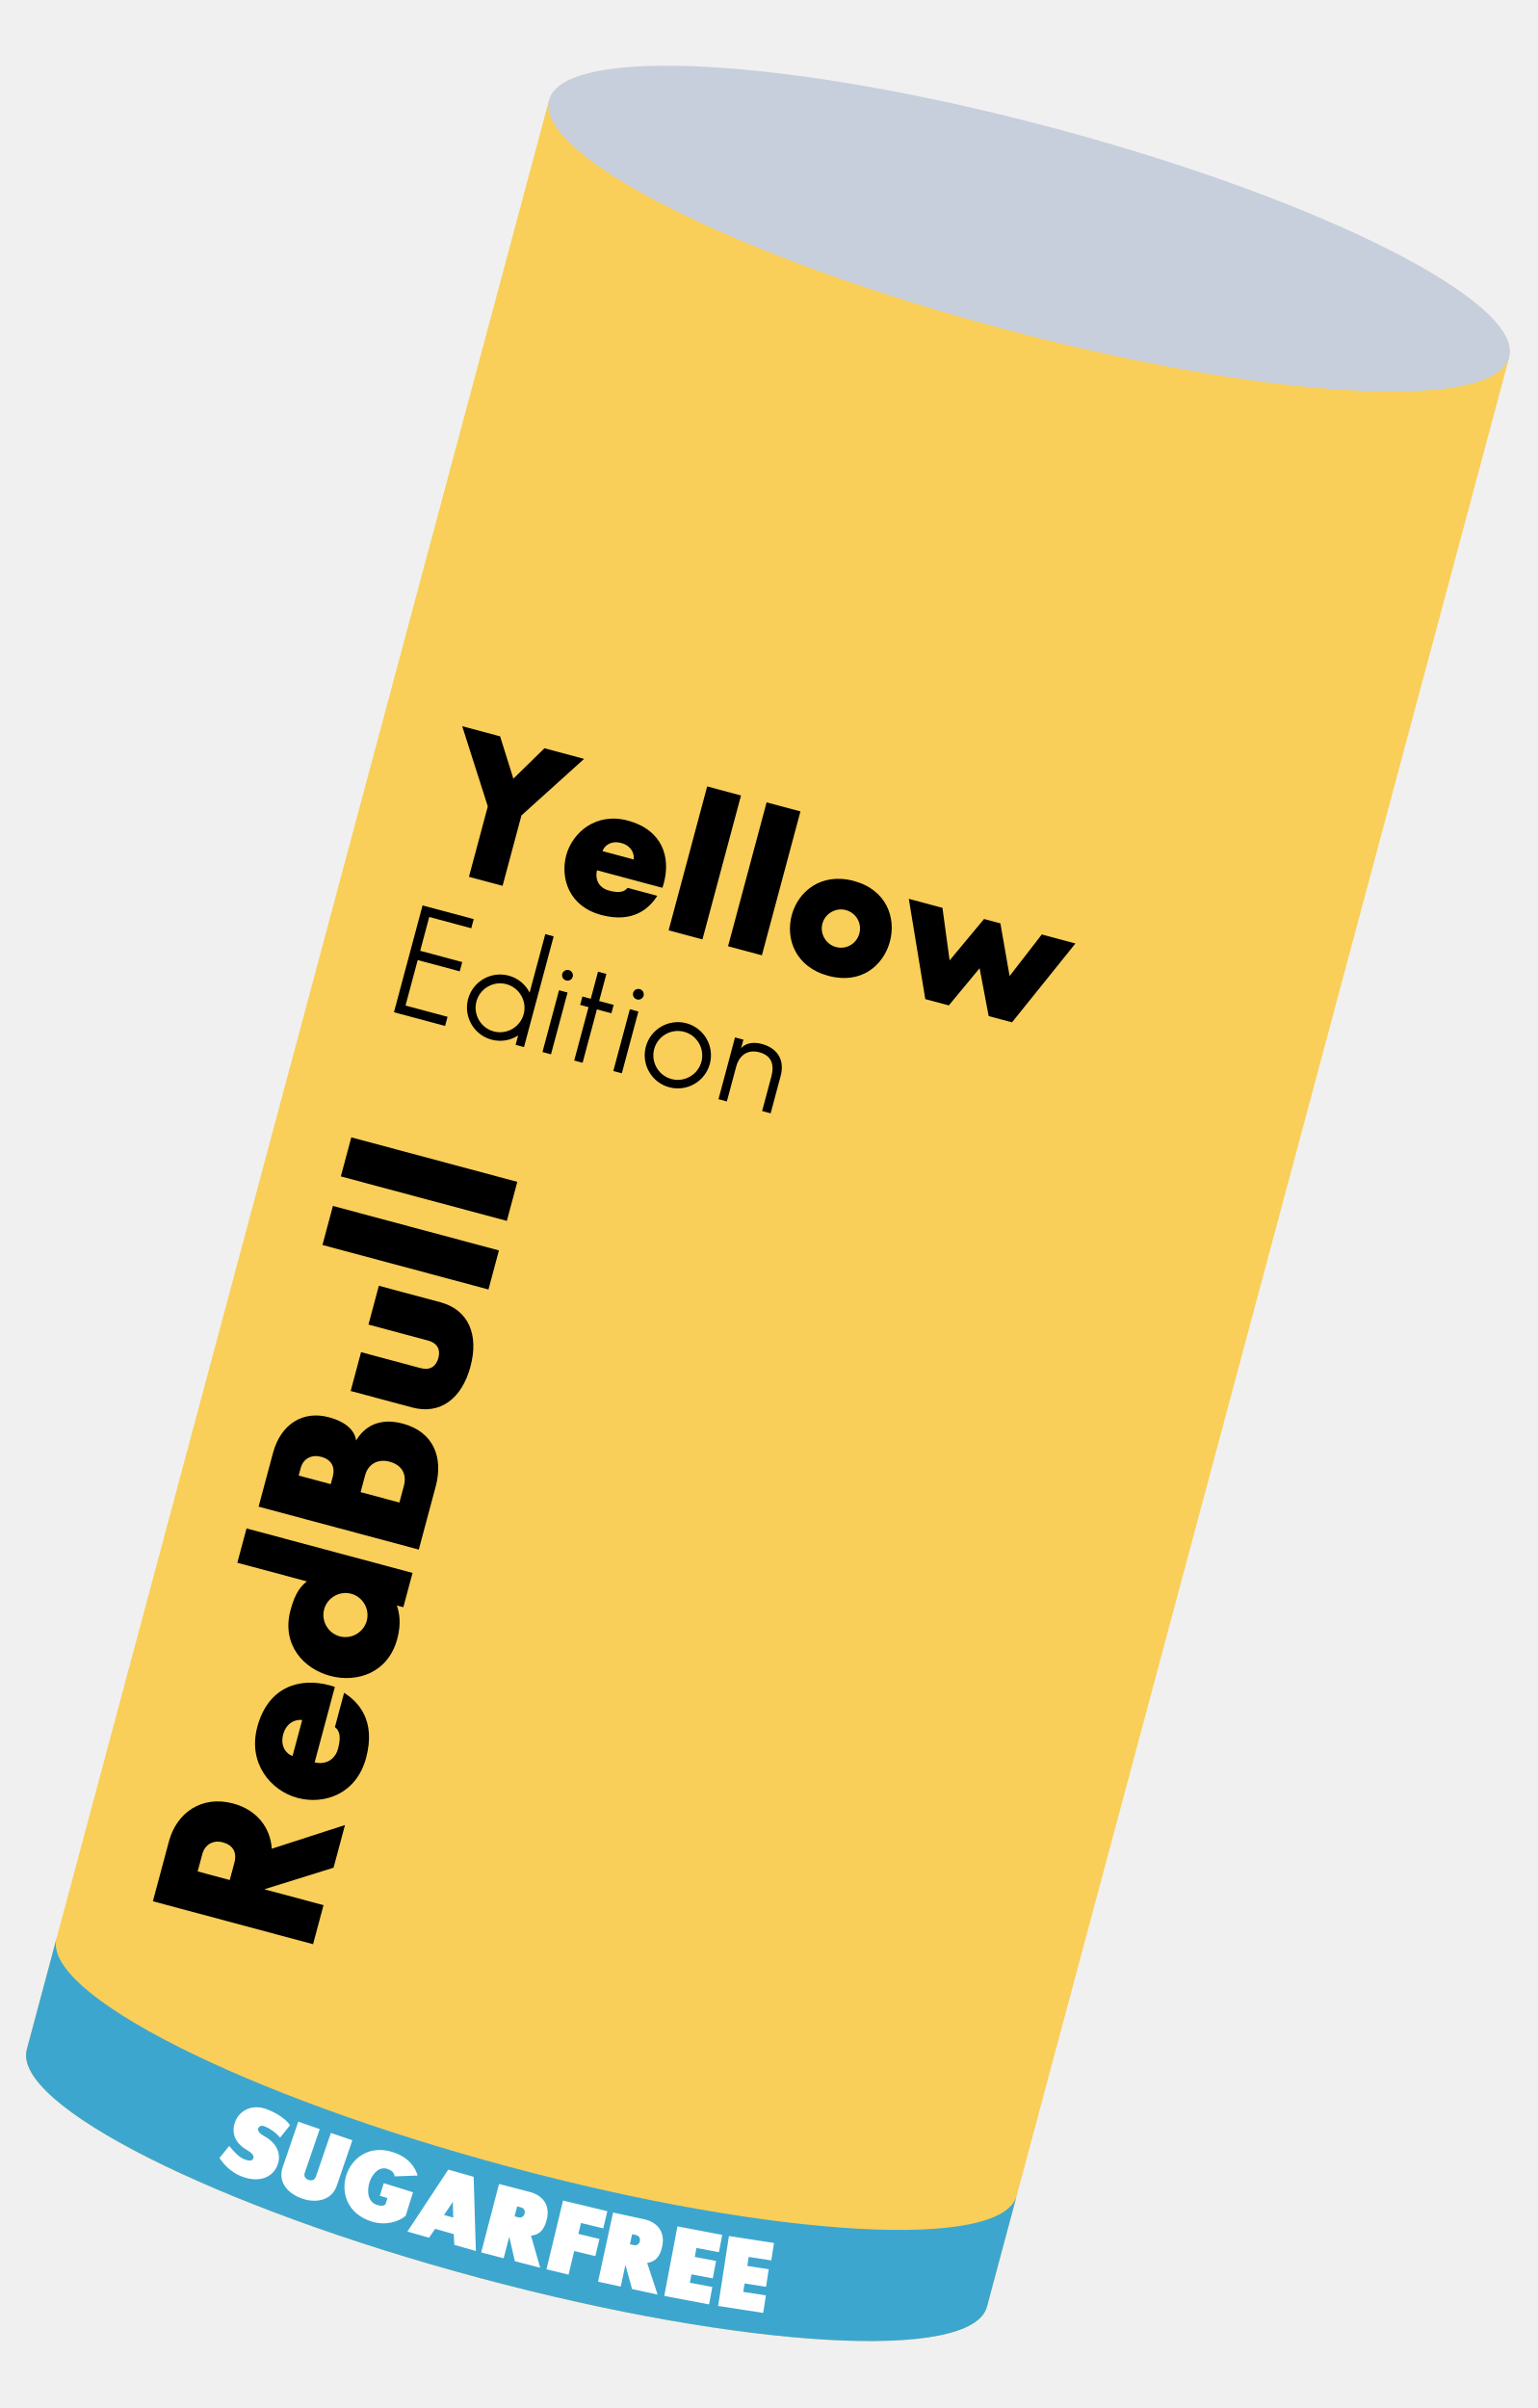
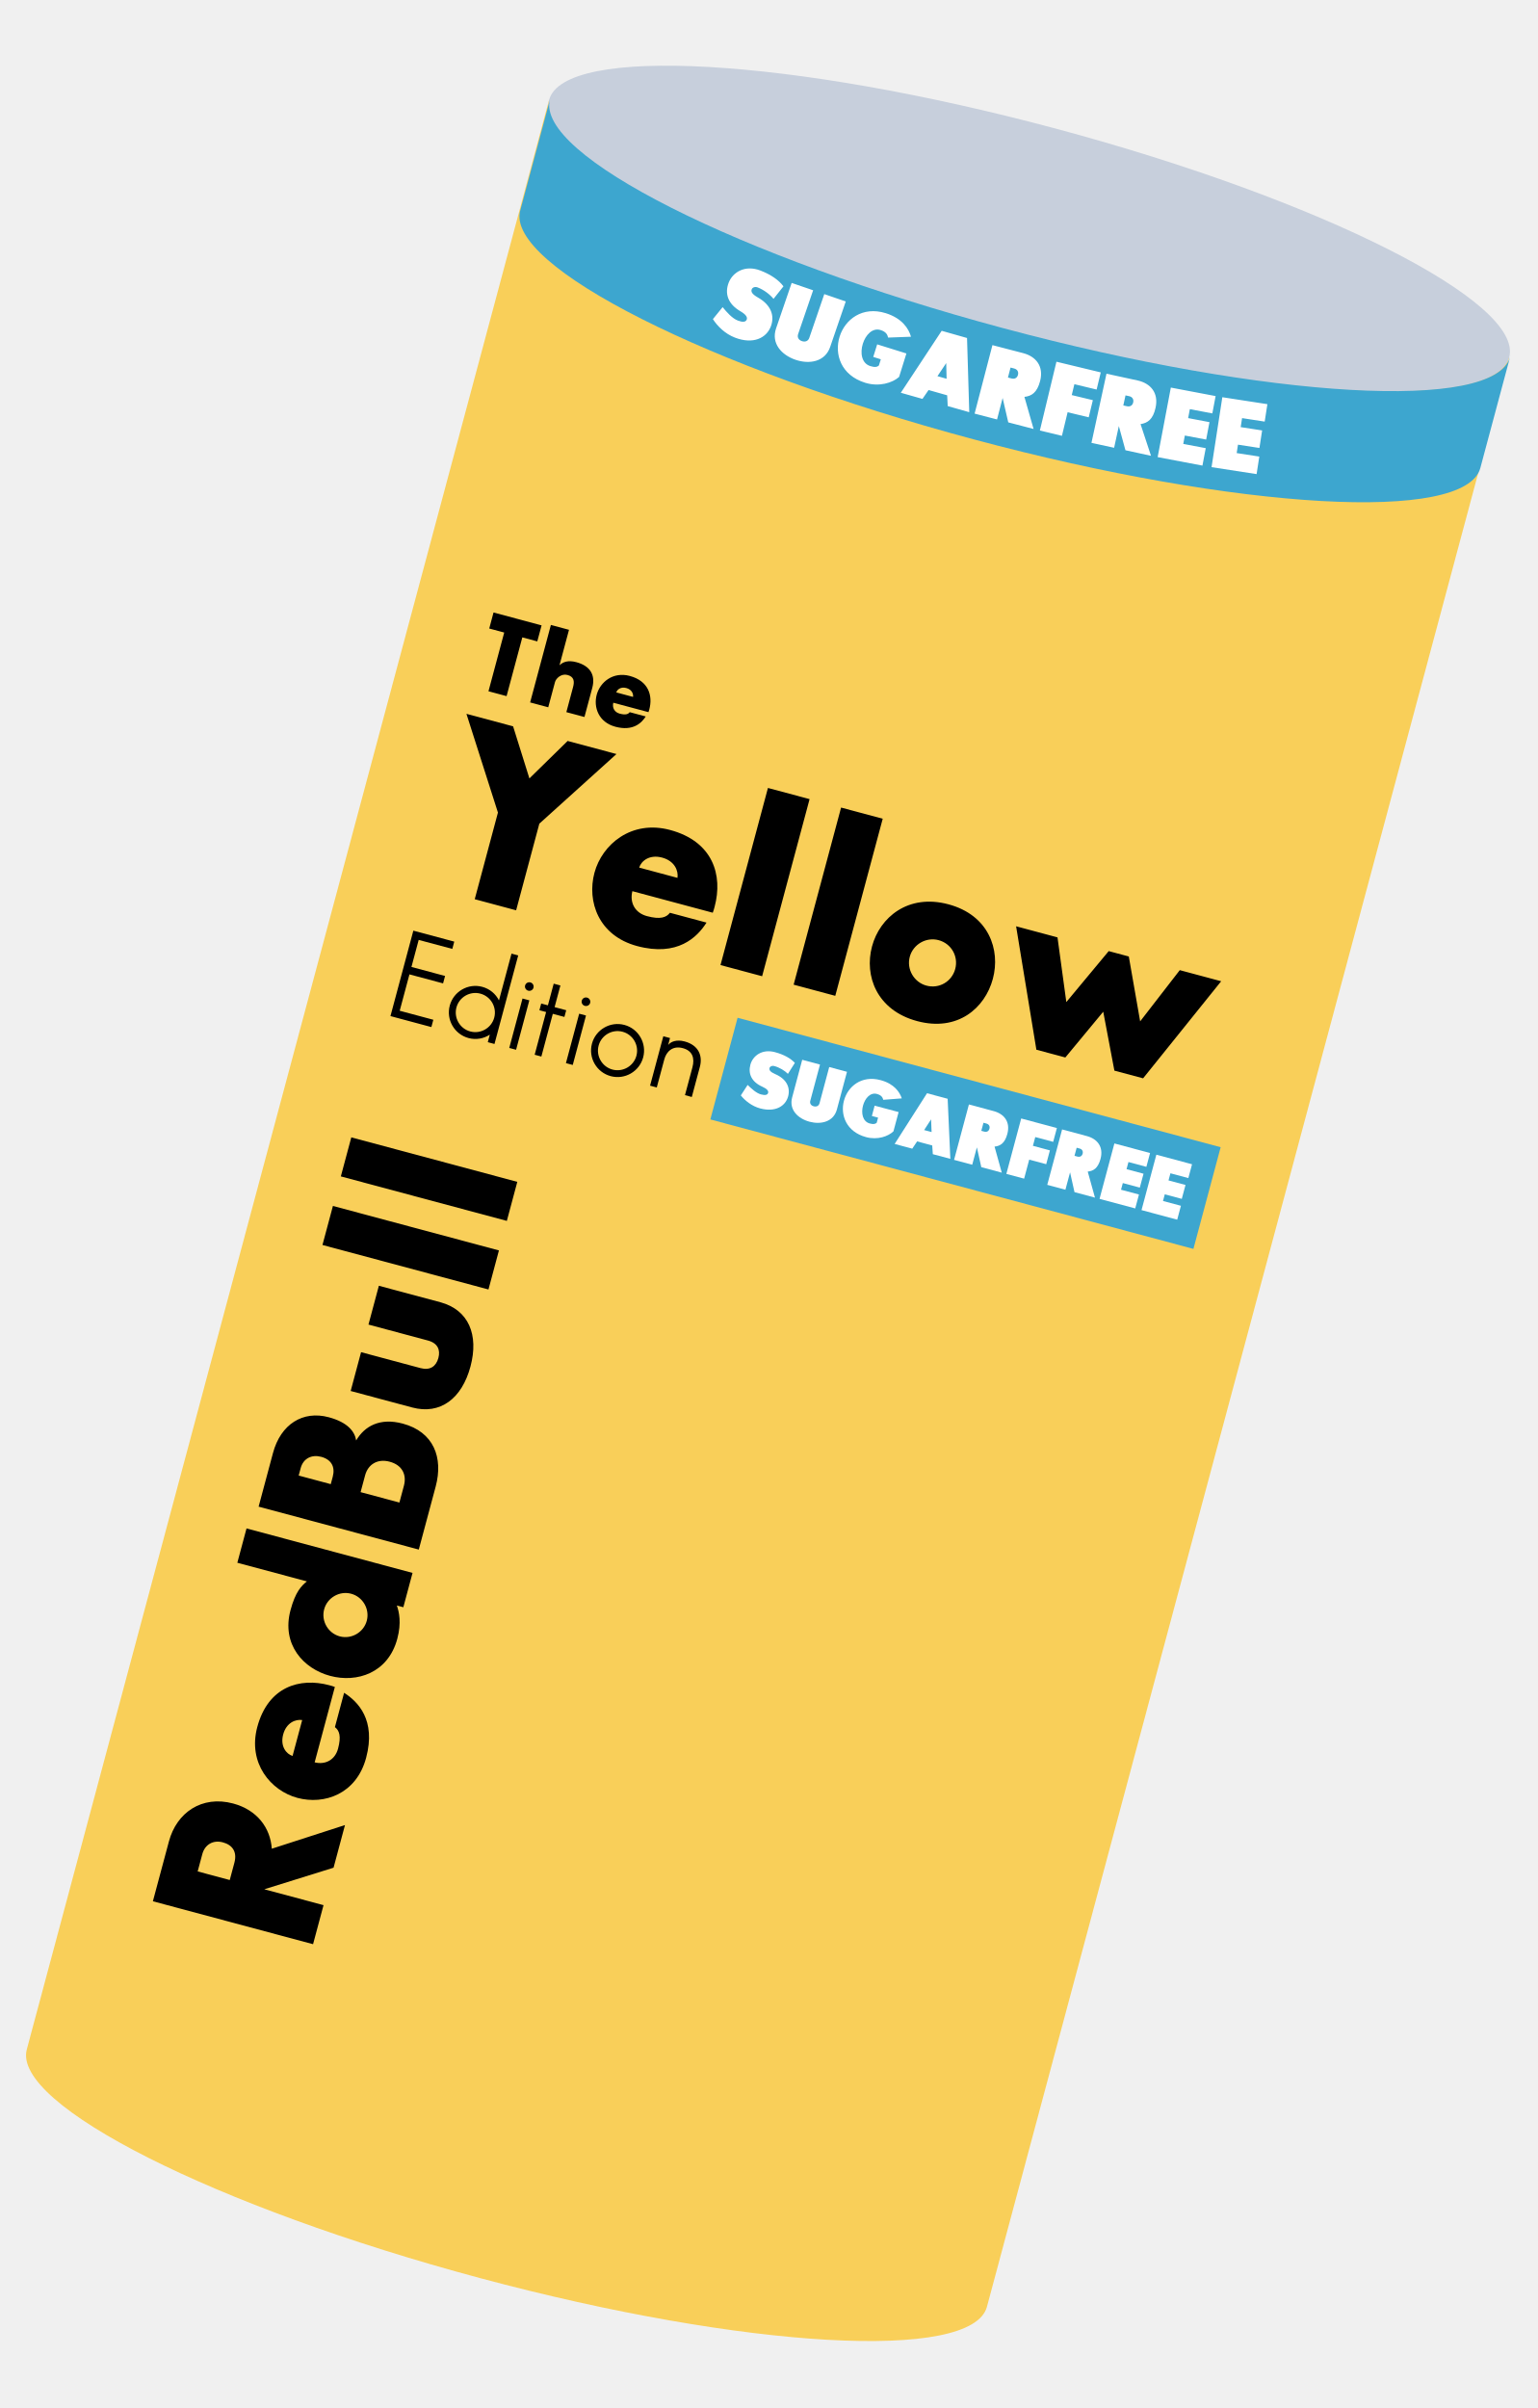
<svg xmlns="http://www.w3.org/2000/svg" width="993" height="1555" viewBox="0 0 993 1555" fill="none">
  <path d="M637.428 1489.62C627.872 1525.28 481.305 1517 310.062 1471.12C138.819 1425.23 7.747 1359.12 17.304 1323.46L354.619 64.578L974.744 230.74L637.428 1489.62Z" fill="#F9CF59" />
  <ellipse cx="664.682" cy="147.66" rx="321" ry="66.857" transform="rotate(15 664.682 147.66)" fill="#C7CFDC" />
-   <path d="M36.736 1251.02C36.663 1251.24 36.594 1251.47 36.532 1251.7C26.976 1287.37 158.048 1353.48 329.29 1399.36C500.533 1445.24 647.1 1453.53 656.656 1417.86C656.718 1417.63 656.772 1417.4 656.822 1417.17L656.841 1417.17L637.43 1489.62C627.873 1525.28 481.306 1517 310.064 1471.12C138.821 1425.23 7.749 1359.12 17.305 1323.46L36.717 1251.01L36.736 1251.02Z" fill="#3DA6CF" />
-   <path d="M166.848 1374.24C166.202 1375.91 167.183 1377.45 170.833 1379.55C179.4 1384.37 181.802 1391.47 179.173 1398.28C176.29 1405.74 167.783 1410 155.962 1405.43C149.574 1402.97 144.583 1397.95 141.772 1393.5L148.051 1385.77C150.753 1389.08 154.235 1393.03 157.817 1394.42C160.921 1395.62 162.952 1395.51 163.621 1393.78C164.221 1392.23 162.987 1390.45 159.517 1388.42C151.391 1383.7 149.278 1376.92 151.953 1369.99C154.606 1363.13 162.571 1358.31 172.481 1362.14C179.406 1364.82 184.405 1368.39 187.34 1372.34L180.922 1380.43C178.739 1377.73 174.912 1374.68 170.673 1373.04C169.061 1372.41 167.333 1372.98 166.848 1374.24ZM206.507 1374.89L196.834 1403.1C196.066 1405.34 197.185 1407.01 199.243 1407.71C201.302 1408.42 203.27 1407.81 204.038 1405.57L213.711 1377.36L227.575 1382.11L217.508 1411.47C214.186 1421.16 204.012 1422.81 195.113 1419.76C186.092 1416.67 179.255 1409.18 182.576 1399.5L192.643 1370.13L206.507 1374.89ZM250.015 1400.55C244.821 1398.93 240.381 1403.72 238.609 1409.4C236.781 1415.26 237.744 1422.07 243.427 1423.84C246.42 1424.77 247.871 1424.42 248.966 1423.49L250.223 1419.45L245.335 1417.93L247.868 1409.8L266.748 1415.69L262.025 1430.84C257.748 1434.67 249.117 1437.41 240.074 1434.59C224.372 1429.7 220.116 1416.04 223.602 1404.85C227.087 1393.67 238.374 1384.99 253.405 1389.68C264.098 1393.01 268.237 1399.73 269.715 1404.88L254.928 1405.43C254.507 1403.56 253.681 1401.69 250.015 1400.55ZM289.527 1401.05L305.904 1405.7L307.339 1453.61L293.425 1449.66L293.07 1442.71L281.065 1439.3L277.11 1445.03L263.134 1441.06L289.527 1401.05ZM292.455 1421.91L286.799 1430.35L292.709 1432.03L292.455 1421.91ZM353.093 1433.53C351.158 1440.96 347.597 1443.21 342.967 1443.72L348.883 1464.44L332.531 1460.19L328.896 1444.43L325.285 1458.3L310.792 1454.53L322.302 1410.31L342.122 1415.46C350.421 1417.62 355.592 1423.93 353.093 1433.53ZM332.33 1431.23L334.683 1431.85C336.665 1432.36 338.272 1431.52 338.804 1429.48C339.32 1427.5 338.342 1425.92 336.36 1425.41L334.006 1424.79L332.33 1431.23ZM392.271 1427.92L389.603 1438.99L375.23 1435.53L373.536 1442.56L387.162 1445.84L384.493 1456.92L370.867 1453.63L367.194 1468.88L352.946 1465.44L363.651 1421.02L392.271 1427.92ZM427.676 1450.71C426.045 1458.21 422.579 1460.6 417.972 1461.31L424.726 1481.77L408.215 1478.18L403.942 1462.58L400.898 1476.59L386.263 1473.41L395.967 1428.76L415.98 1433.1C424.36 1434.93 429.782 1441.02 427.676 1450.71ZM406.837 1449.26L409.213 1449.78C411.215 1450.21 412.786 1449.31 413.235 1447.24C413.669 1445.24 412.628 1443.71 410.627 1443.27L408.25 1442.76L406.837 1449.26ZM466.456 1443.2L464.334 1454.4L449.809 1451.64L448.712 1457.43L462.483 1460.04L460.349 1471.29L446.579 1468.68L445.554 1474.09L460.079 1476.85L457.945 1488.1L429.02 1482.62L437.531 1437.72L466.456 1443.2ZM499.889 1448.43L498.152 1459.69L483.541 1457.44L482.643 1463.26L496.495 1465.39L494.749 1476.72L480.897 1474.58L480.057 1480.02L494.669 1482.27L492.922 1493.59L463.826 1489.11L470.793 1443.94L499.889 1448.43Z" fill="white" />
-   <path d="M323.006 475.512L331.565 502.839L351.636 483.184L377.252 490.048L336.779 526.577L324.599 572.034L302.875 566.213L315.055 520.756L298.52 468.951L323.006 475.512ZM385.591 561.998C384.101 568.059 386.976 573.405 393.254 575.087C400.286 576.971 403.428 575.794 405.298 573.334L424.511 578.482C419.619 586.189 409.324 596.485 388.102 590.799C367.76 585.348 361.693 567.303 365.697 552.36C369.701 537.417 385.15 524.465 405.367 529.882C427.97 535.938 433.191 553.622 428.749 570.197C428.48 571.202 428.177 572.332 427.783 573.303L385.591 561.998ZM409.264 555.017C409.83 551.4 407.868 546.164 401.213 544.38C394.558 542.597 390.241 546.151 389.173 549.633L409.264 555.017ZM453.692 606.624L431.843 600.769L456.741 507.847L478.59 513.702L453.692 606.624ZM492.074 616.908L470.225 611.054L495.123 518.132L516.973 523.986L492.074 616.908ZM574.77 607.977C570.631 623.423 556.263 635.858 535.042 630.171C513.821 624.485 507.218 606.431 511.357 590.986C515.428 575.792 530.24 563.207 551.462 568.893C572.683 574.579 578.841 592.783 574.77 607.977ZM531.163 596.428C529.414 602.957 533.366 609.804 539.896 611.553C546.677 613.37 553.272 609.35 555.022 602.82C556.771 596.291 553.07 589.512 546.289 587.695C539.759 585.945 532.913 589.898 531.163 596.428ZM613.321 620.191L635.561 593.446L646.109 596.272L652.064 630.303L672.855 603.439L694.579 609.26L653.611 660.192L638.542 656.154L632.692 625.247L612.8 649.257L597.606 645.186L586.965 580.425L608.689 586.246L613.321 620.191Z" fill="black" />
-   <path d="M304.378 599.433L277.235 592.16L271.386 613.99L298.528 621.263L296.924 627.251L269.781 619.979L261.913 649.343L289.056 656.616L287.477 662.508L254.442 653.656L272.922 584.689L305.957 593.541L304.378 599.433ZM352.174 603.233L357.584 604.682L338.431 676.161L333.022 674.711L334.652 668.626C329.746 671.867 323.542 673 317.457 671.369C306.059 668.315 299.27 656.557 302.324 645.159C305.378 633.761 317.136 626.973 328.534 630.027C334.619 631.658 339.426 635.741 342.055 641.001L352.174 603.233ZM307.708 646.705C305.456 655.109 310.476 663.805 318.88 666.056C327.284 668.308 335.979 663.288 338.231 654.884C340.483 646.481 335.462 637.785 327.059 635.533C318.655 633.281 309.959 638.302 307.708 646.705ZM366.558 640.941L355.869 680.833L350.363 679.358L361.052 639.465L366.558 640.941ZM369.907 630.76C369.415 632.596 367.482 633.63 365.646 633.139C363.811 632.647 362.654 630.784 363.146 628.949C363.663 627.017 365.597 625.982 367.432 626.474C369.267 626.966 370.425 628.829 369.907 630.76ZM380.106 650.368L374.697 648.919L376.147 643.51L381.556 644.959L386.24 627.476L391.649 628.925L386.965 646.409L396.334 648.919L394.885 654.328L385.515 651.818L376.276 686.301L370.866 684.852L380.106 650.368ZM412.308 653.199L401.618 693.092L396.113 691.617L406.802 651.724L412.308 653.199ZM415.657 643.019C415.165 644.854 413.231 645.889 411.396 645.397C409.561 644.905 408.403 643.042 408.895 641.207C409.413 639.275 411.346 638.241 413.182 638.732C415.017 639.224 416.174 641.087 415.657 643.019ZM458.46 686.996C455.405 698.394 443.648 705.182 432.25 702.128C420.852 699.074 414.064 687.316 417.118 675.918C420.172 664.52 431.93 657.732 443.327 660.786C454.725 663.84 461.514 675.598 458.46 686.996ZM422.501 677.464C420.249 685.868 425.27 694.563 433.674 696.815C442.077 699.067 450.773 694.046 453.024 685.643C455.276 677.239 450.256 668.544 441.852 666.292C433.449 664.04 424.753 669.061 422.501 677.464ZM464.041 709.818L474.73 669.925L480.139 671.374L478.638 676.977C480.696 674.319 485.362 672.36 491.93 674.12C503.135 677.122 506.681 685.526 504.222 694.702L497.726 718.947L492.22 717.472L498.224 695.062C500.269 687.432 498.208 681.6 490.481 679.529C481.981 677.251 477.137 682.579 475.532 688.568L469.45 711.267L464.041 709.818Z" fill="black" />
+   <path d="M349.789 403.843L347.017 414.188L337.348 411.597L327.184 449.529L315.487 446.395L325.651 408.463L315.982 405.872L318.754 395.527L349.789 403.843ZM342.391 453.604L355.798 403.569L367.495 406.703L361.353 429.624C363.597 427.472 366.845 426.168 372.254 427.617C381.179 430.009 384.748 435.893 382.519 444.21L377.483 463.007L365.785 459.872L370.115 443.712C371.13 439.926 370.755 436.999 366.495 435.858C362.573 434.807 359.107 438.009 358.454 440.443L354.088 456.738L342.391 453.604ZM396.106 453.793C395.304 457.056 396.852 459.935 400.233 460.841C404.019 461.855 405.711 461.222 406.718 459.897L417.063 462.669C414.429 466.819 408.885 472.363 397.458 469.301C386.505 466.366 383.238 456.65 385.394 448.603C387.55 440.557 395.869 433.583 406.755 436.5C418.925 439.761 421.737 449.283 419.345 458.208C419.2 458.749 419.037 459.357 418.825 459.88L396.106 453.793ZM408.853 450.034C409.158 448.086 408.101 445.267 404.518 444.307C400.934 443.346 398.61 445.26 398.035 447.135L408.853 450.034Z" fill="black" />
+   <path d="M331.387 469.041L341.921 502.673L366.624 478.483L398.152 486.93L348.338 531.89L333.348 587.836L306.611 580.672L321.601 524.726L301.25 460.966L331.387 469.041ZM408.415 575.484C406.582 582.944 410.119 589.524 417.847 591.594C426.501 593.913 430.368 592.465 432.67 589.437L456.316 595.773C450.296 605.258 437.624 617.93 411.506 610.932C386.469 604.223 379.003 582.014 383.93 563.623C388.858 545.232 407.872 529.29 432.755 535.957C460.573 543.411 466.999 565.176 461.533 585.576C461.202 586.812 460.829 588.203 460.343 589.398L408.415 575.484ZM437.551 566.892C438.247 562.441 435.833 555.996 427.642 553.802C419.451 551.607 414.138 555.981 412.824 560.267L437.551 566.892ZM492.231 630.409L465.34 623.203L495.984 508.838L522.876 516.043L492.231 630.409ZM539.471 643.067L512.58 635.861L543.224 521.496L570.115 528.701L539.471 643.067ZM641.251 632.075C636.157 651.084 618.473 666.389 592.355 659.39C566.236 652.392 558.11 630.172 563.204 611.162C568.214 592.462 586.445 576.972 612.563 583.971C638.682 590.969 646.261 613.374 641.251 632.075ZM587.581 617.86C585.428 625.896 590.292 634.322 598.329 636.476C606.675 638.712 614.792 633.764 616.945 625.728C619.098 617.691 614.543 609.348 606.197 607.112C598.161 604.958 589.734 609.823 587.581 617.86ZM688.698 647.107L716.07 614.19L729.052 617.669L736.381 659.553L761.971 626.489L788.708 633.653L738.285 696.339L719.74 691.37L712.54 653.33L688.057 682.88L669.357 677.87L656.26 598.164L682.997 605.328L688.698 647.107Z" fill="black" />
+   <path d="M292.127 612.779L270.413 606.96L265.734 624.424L287.448 630.243L286.164 635.034L264.45 629.215L258.156 652.707L279.87 658.525L278.607 663.239L252.179 656.157L266.963 600.984L293.39 608.065L292.127 612.779ZM330.365 615.819L334.692 616.978L319.37 674.161L315.042 673.002L316.347 668.133C312.422 670.726 307.458 671.632 302.59 670.328C293.472 667.884 288.041 658.478 290.485 649.36C292.928 640.242 302.334 634.811 311.452 637.254C316.32 638.559 320.166 641.825 322.269 646.033L330.365 615.819ZM294.791 650.597C292.99 657.32 297.006 664.276 303.729 666.078C310.452 667.879 317.408 663.863 319.21 657.14C321.011 650.417 316.995 643.46 310.272 641.659C303.549 639.858 296.593 643.874 294.791 650.597ZM341.872 645.985L333.32 677.899L328.916 676.719L337.467 644.805L341.872 645.985ZM344.551 637.841C344.157 639.309 342.61 640.137 341.142 639.743C339.674 639.35 338.748 637.86 339.141 636.391C339.556 634.846 341.103 634.018 342.571 634.411C344.039 634.805 344.965 636.295 344.551 637.841ZM352.71 653.527L348.383 652.368L349.542 648.04L353.87 649.2L357.617 635.213L361.945 636.373L358.197 650.359L365.692 652.368L364.533 656.695L357.037 654.687L349.646 682.273L345.318 681.114L352.71 653.527ZM378.471 655.792L369.92 687.706L365.515 686.526L374.066 654.611L378.471 655.792ZM381.15 647.648C380.757 649.116 379.21 649.944 377.742 649.55C376.273 649.157 375.348 647.666 375.741 646.198C376.155 644.653 377.702 643.825 379.17 644.218C380.639 644.612 381.564 646.102 381.15 647.648ZM415.393 682.829C412.949 691.947 403.543 697.378 394.425 694.935C385.307 692.491 379.876 683.085 382.319 673.967C384.763 664.849 394.169 659.418 403.287 661.861C412.405 664.305 417.836 673.711 415.393 682.829ZM386.626 675.204C384.825 681.927 388.841 688.883 395.564 690.685C402.287 692.486 409.243 688.47 411.045 681.747C412.846 675.024 408.83 668.067 402.107 666.266C395.384 664.465 388.427 668.481 386.626 675.204ZM419.857 701.087L428.409 669.172L432.736 670.332L431.535 674.814C433.182 672.688 436.915 671.12 442.169 672.528C451.133 674.93 453.97 681.653 452.002 688.994L446.805 708.39L442.401 707.21L447.204 689.282C448.84 683.178 447.192 678.512 441.01 676.856C434.21 675.034 430.334 679.296 429.051 684.087L424.185 702.246L419.857 701.087Z" fill="black" />
+   <rect width="323" height="67.972" transform="translate(476.379 657.236) rotate(15)" fill="#3DA6CF" />
+   <path d="M497.017 689.68C496.641 691.083 497.566 692.244 500.688 693.618C508.009 696.761 510.559 702.277 509.028 707.99C507.35 714.253 500.862 718.422 490.941 715.764C485.58 714.327 481.123 710.716 478.474 707.375L482.866 700.604C485.33 703.036 488.477 705.92 491.483 706.726C494.089 707.424 495.717 707.162 496.106 705.709C496.455 704.406 495.307 703.078 492.335 701.744C485.378 698.645 483.089 693.36 484.646 687.547C486.19 681.785 492.194 677.218 500.511 679.446C506.324 681.004 510.662 683.455 513.368 686.382L508.895 693.454C506.903 691.47 503.554 689.337 499.996 688.384C498.643 688.022 497.299 688.628 497.017 689.68Z" fill="white" />
+   <path d="M529.601 687.456L523.345 710.805C522.848 712.659 523.846 713.947 525.549 714.403C527.253 714.86 528.811 714.257 529.308 712.403L535.564 689.053L547.038 692.128L540.527 716.43C538.379 724.447 530.243 726.348 522.877 724.375C515.412 722.374 509.467 716.7 511.615 708.683L518.127 684.381L529.601 687.456Z" fill="white" />
+   <path d="M566.331 706.427C562.072 705.286 558.632 709.305 557.383 713.965C556.094 718.775 557.097 724.253 561.757 725.502C564.212 726.159 565.375 725.827 566.232 725.036L567.118 721.729L563.109 720.655L564.895 713.99L580.378 718.139L577.048 730.565C573.709 733.806 566.81 736.307 559.394 734.32C546.516 730.87 542.623 719.945 545.08 710.776C547.537 701.606 556.394 694.205 568.721 697.508C577.489 699.858 581.062 705.165 582.427 709.29L570.47 710.221C570.067 708.717 569.337 707.233 566.331 706.427Z" fill="white" />
+   <path d="M598.726 705.978L612.054 709.549L613.792 748.359L602.468 745.325L602.097 739.694L592.327 737.076L589.19 741.767L577.816 738.719L598.726 705.978ZM601.349 722.845L596.866 729.754L601.677 731.042L601.349 722.845Z" fill="white" />
+   <path d="M650.605 732.23C648.994 738.243 646.094 740.044 642.338 740.434L647.013 757.261L633.785 753.716L630.93 740.921L627.922 752.145L616.197 749.004L625.783 713.228L641.818 717.524C648.532 719.323 652.686 724.464 650.605 732.23ZM633.789 730.249L635.693 730.759C637.297 731.189 638.604 730.519 639.047 728.865C639.477 727.262 638.693 725.978 637.09 725.548L635.186 725.038L633.789 730.249Z" fill="white" />
+   <path d="M682.6 728.452L680.21 737.371L668.636 734.269L667.119 739.931L678.092 742.872L675.702 751.79L664.729 748.85L661.44 761.126L649.965 758.052L659.551 722.276L682.6 728.452Z" fill="white" />
+   <path d="M710.791 748.357C709.18 754.37 706.281 756.171 702.525 756.561L707.199 773.388L693.971 769.843L691.116 757.048L688.109 768.272L676.384 765.131L685.97 729.355L702.004 733.651C708.718 735.45 712.872 740.591 710.791 748.357ZM693.976 746.376L695.88 746.886C697.483 747.316 698.791 746.645 699.234 744.992C699.663 743.389 698.88 742.104 697.276 741.675L695.372 741.165L693.976 746.376Z" fill="white" />
+   <path d="M742.787 744.579L740.397 753.498L728.822 750.396L727.587 755.006L738.561 757.946L736.157 766.915L725.184 763.975L724.029 768.284L735.604 771.386L733.201 780.355L710.152 774.179L719.738 738.403L742.787 744.579Z" fill="white" />
+   <path d="M769.895 751.842L767.505 760.761L755.931 757.66L754.696 762.27L765.669 765.21L763.266 774.179L752.292 771.239L751.138 775.548L762.712 778.649L760.309 787.618L737.26 781.442L746.846 745.666L769.895 751.842Z" fill="white" />
  <path d="M208.951 1230.28L202.196 1255.49L98.745 1227.77L109.111 1189.09C114.08 1170.54 130.317 1159.21 150.601 1164.64C166.104 1168.8 174.641 1180.4 175.543 1193.84L222.81 1178.56L215.434 1206.09L170.7 1220.03L208.951 1230.28ZM148.387 1214.05L151.377 1202.9C153.318 1195.65 149.97 1191.34 143.885 1189.71C137.799 1188.08 132.366 1190.97 130.657 1197.35L127.668 1208.5L148.387 1214.05ZM203.224 1138.06C210.218 1139.78 216.386 1136.46 218.327 1129.22C220.501 1121.1 219.143 1117.48 216.305 1115.32L222.245 1093.15C231.137 1098.8 243.018 1110.68 236.456 1135.16C230.167 1158.64 209.346 1165.63 192.104 1161.01C174.863 1156.39 159.917 1138.57 166.167 1115.24C173.155 1089.16 193.56 1083.14 212.685 1088.26C213.844 1088.57 215.148 1088.92 216.269 1089.38L203.224 1138.06ZM195.169 1110.75C190.996 1110.09 184.954 1112.36 182.897 1120.04C180.839 1127.71 184.94 1132.7 188.958 1133.93L195.169 1110.75ZM153.283 1009.17L159.223 986.997L266.441 1015.73L260.501 1037.89L256.299 1036.77C257.724 1040.72 259.387 1047.85 256.592 1058.28C250.652 1080.45 230.46 1086.84 213.218 1082.22C195.976 1077.6 181.685 1061.97 187.625 1039.8C190.809 1027.92 194.62 1024.12 198.199 1021.2L153.283 1009.17ZM219.433 1056.71C226.967 1058.72 234.866 1054.16 236.885 1046.63C238.904 1039.1 234.343 1031.2 226.809 1029.18C219.275 1027.16 211.375 1031.72 209.356 1039.25C207.338 1046.79 211.898 1054.69 219.433 1056.71ZM212.315 915.198C224.486 918.459 229.117 924.359 230.037 930.196C235.469 920.936 245.35 915.353 260.129 919.313C280.124 924.671 286.394 941.259 281.386 959.95L270.477 1000.66L167.026 972.944L176.305 938.315C181.313 919.625 195.653 910.733 212.315 915.198ZM213.626 958.409L214.907 953.628C216.615 947.253 214.002 942.515 207.482 940.768C201.397 939.138 195.896 941.701 194.188 948.076L192.907 952.858L213.626 958.409ZM257.962 970.289L260.873 959.423C262.737 952.468 259.933 946.126 251.674 943.913C243.705 941.778 237.671 945.752 235.808 952.706L232.896 963.573L257.962 970.289ZM233.2 873.187L271.595 883.475C277.826 885.145 281.694 882.299 283.13 876.938C284.528 871.722 282.746 867.362 276.371 865.654L237.975 855.366L244.691 830.3L284.391 840.938C302.647 845.829 309.362 861.916 303.849 882.49C298.337 903.064 284.439 913.782 266.183 908.891L226.483 898.253L233.2 873.187ZM322.239 807.483L315.484 832.694L208.266 803.965L215.021 778.755L322.239 807.483ZM334.106 763.196L327.351 788.407L220.133 759.678L226.888 734.467L334.106 763.196Z" fill="black" />
+   <path d="M355.402 63.583C355.329 63.81 355.26 64.037 355.198 64.268C345.642 99.934 476.714 166.043 647.957 211.927C819.199 257.811 965.766 266.095 975.322 230.429C975.384 230.199 975.438 229.968 975.488 229.735L975.507 229.74L956.096 302.184C946.539 337.85 799.972 329.567 628.73 283.683C457.487 237.798 326.415 171.688 335.971 136.023L355.383 63.578L355.402 63.583Z" fill="#3DA6CF" />
+   <path d="M485.514 186.802C484.868 188.474 485.849 190.019 489.499 192.115C498.066 196.934 500.468 204.037 497.839 210.843C494.956 218.305 486.449 222.566 474.628 217.999C468.24 215.532 463.249 210.516 460.438 206.068L466.718 198.34C469.419 201.647 472.901 205.6 476.483 206.983C479.587 208.183 481.618 208.076 482.287 206.344C482.887 204.792 481.653 203.012 478.183 200.985C470.057 196.268 467.944 189.482 470.619 182.557C473.272 175.692 481.237 170.879 491.147 174.708C498.072 177.383 503.071 180.961 506.006 184.907L499.588 192.994C497.405 190.298 493.578 187.242 489.339 185.604C487.727 184.981 485.999 185.548 485.514 186.802ZM525.173 187.453L515.5 215.665C514.732 217.905 515.851 219.574 517.909 220.28C519.968 220.985 521.936 220.375 522.704 218.135L532.377 189.923L546.241 194.676L536.174 224.039C532.852 233.725 522.678 235.379 513.779 232.327C504.758 229.234 497.921 221.748 501.242 212.062L511.309 182.7L525.173 187.453ZM568.681 213.118C563.487 211.499 559.047 216.282 557.275 221.964C555.447 227.83 556.41 234.633 562.093 236.404C565.086 237.338 566.537 236.985 567.632 236.053L568.889 232.02L564.001 230.497L566.534 222.37L585.414 228.255L580.691 243.408C576.414 247.237 567.783 249.977 558.74 247.158C543.038 242.263 538.782 228.602 542.268 217.42C545.753 206.239 557.04 197.557 572.071 202.242C582.764 205.575 586.903 212.296 588.381 217.449L573.594 218.001C573.173 216.127 572.347 214.261 568.681 213.118ZM608.193 213.619L624.57 218.268L626.005 266.177L612.091 262.227L611.736 255.274L599.731 251.866L595.776 257.596L581.8 253.628L608.193 213.619ZM611.121 234.475L605.465 242.916L611.375 244.594L611.121 234.475ZM671.759 246.097C669.824 253.529 666.263 255.777 661.633 256.291L667.549 277.009L651.197 272.753L647.562 256.993L643.951 270.867L629.458 267.095L640.968 222.872L660.788 228.031C669.087 230.191 674.258 236.497 671.759 246.097ZM650.996 243.801L653.349 244.413C655.331 244.929 656.938 244.091 657.47 242.047C657.986 240.065 657.008 238.488 655.026 237.972L652.672 237.359L650.996 243.801ZM710.937 240.483L708.269 251.558L693.896 248.095L692.202 255.126L705.828 258.409L703.159 269.484L689.533 266.201L685.86 281.444L671.612 278.011L682.317 233.586L710.937 240.483ZM746.342 263.276C744.711 270.781 741.245 273.171 736.638 273.873L743.392 294.334L726.881 290.746L722.608 275.147L719.564 289.156L704.929 285.976L714.633 241.322L734.646 245.671C743.026 247.492 748.448 253.582 746.342 263.276ZM725.503 261.826L727.879 262.342C729.881 262.777 731.452 261.874 731.901 259.81C732.335 257.809 731.294 256.273 729.293 255.838L726.916 255.322L725.503 261.826ZM785.122 255.771L783 266.963L768.475 264.21L767.378 269.995L781.149 272.605L779.015 283.861L765.245 281.25L764.22 286.658L778.745 289.411L776.611 300.667L747.686 295.184L756.197 250.287L785.122 255.771ZM818.555 260.999L816.818 272.257L802.207 270.004L801.309 275.823L815.161 277.96L813.415 289.282L799.563 287.145L798.723 292.584L813.335 294.838L811.588 306.16L782.492 301.672L789.459 256.51L818.555 260.999Z" fill="white" />
</svg>
